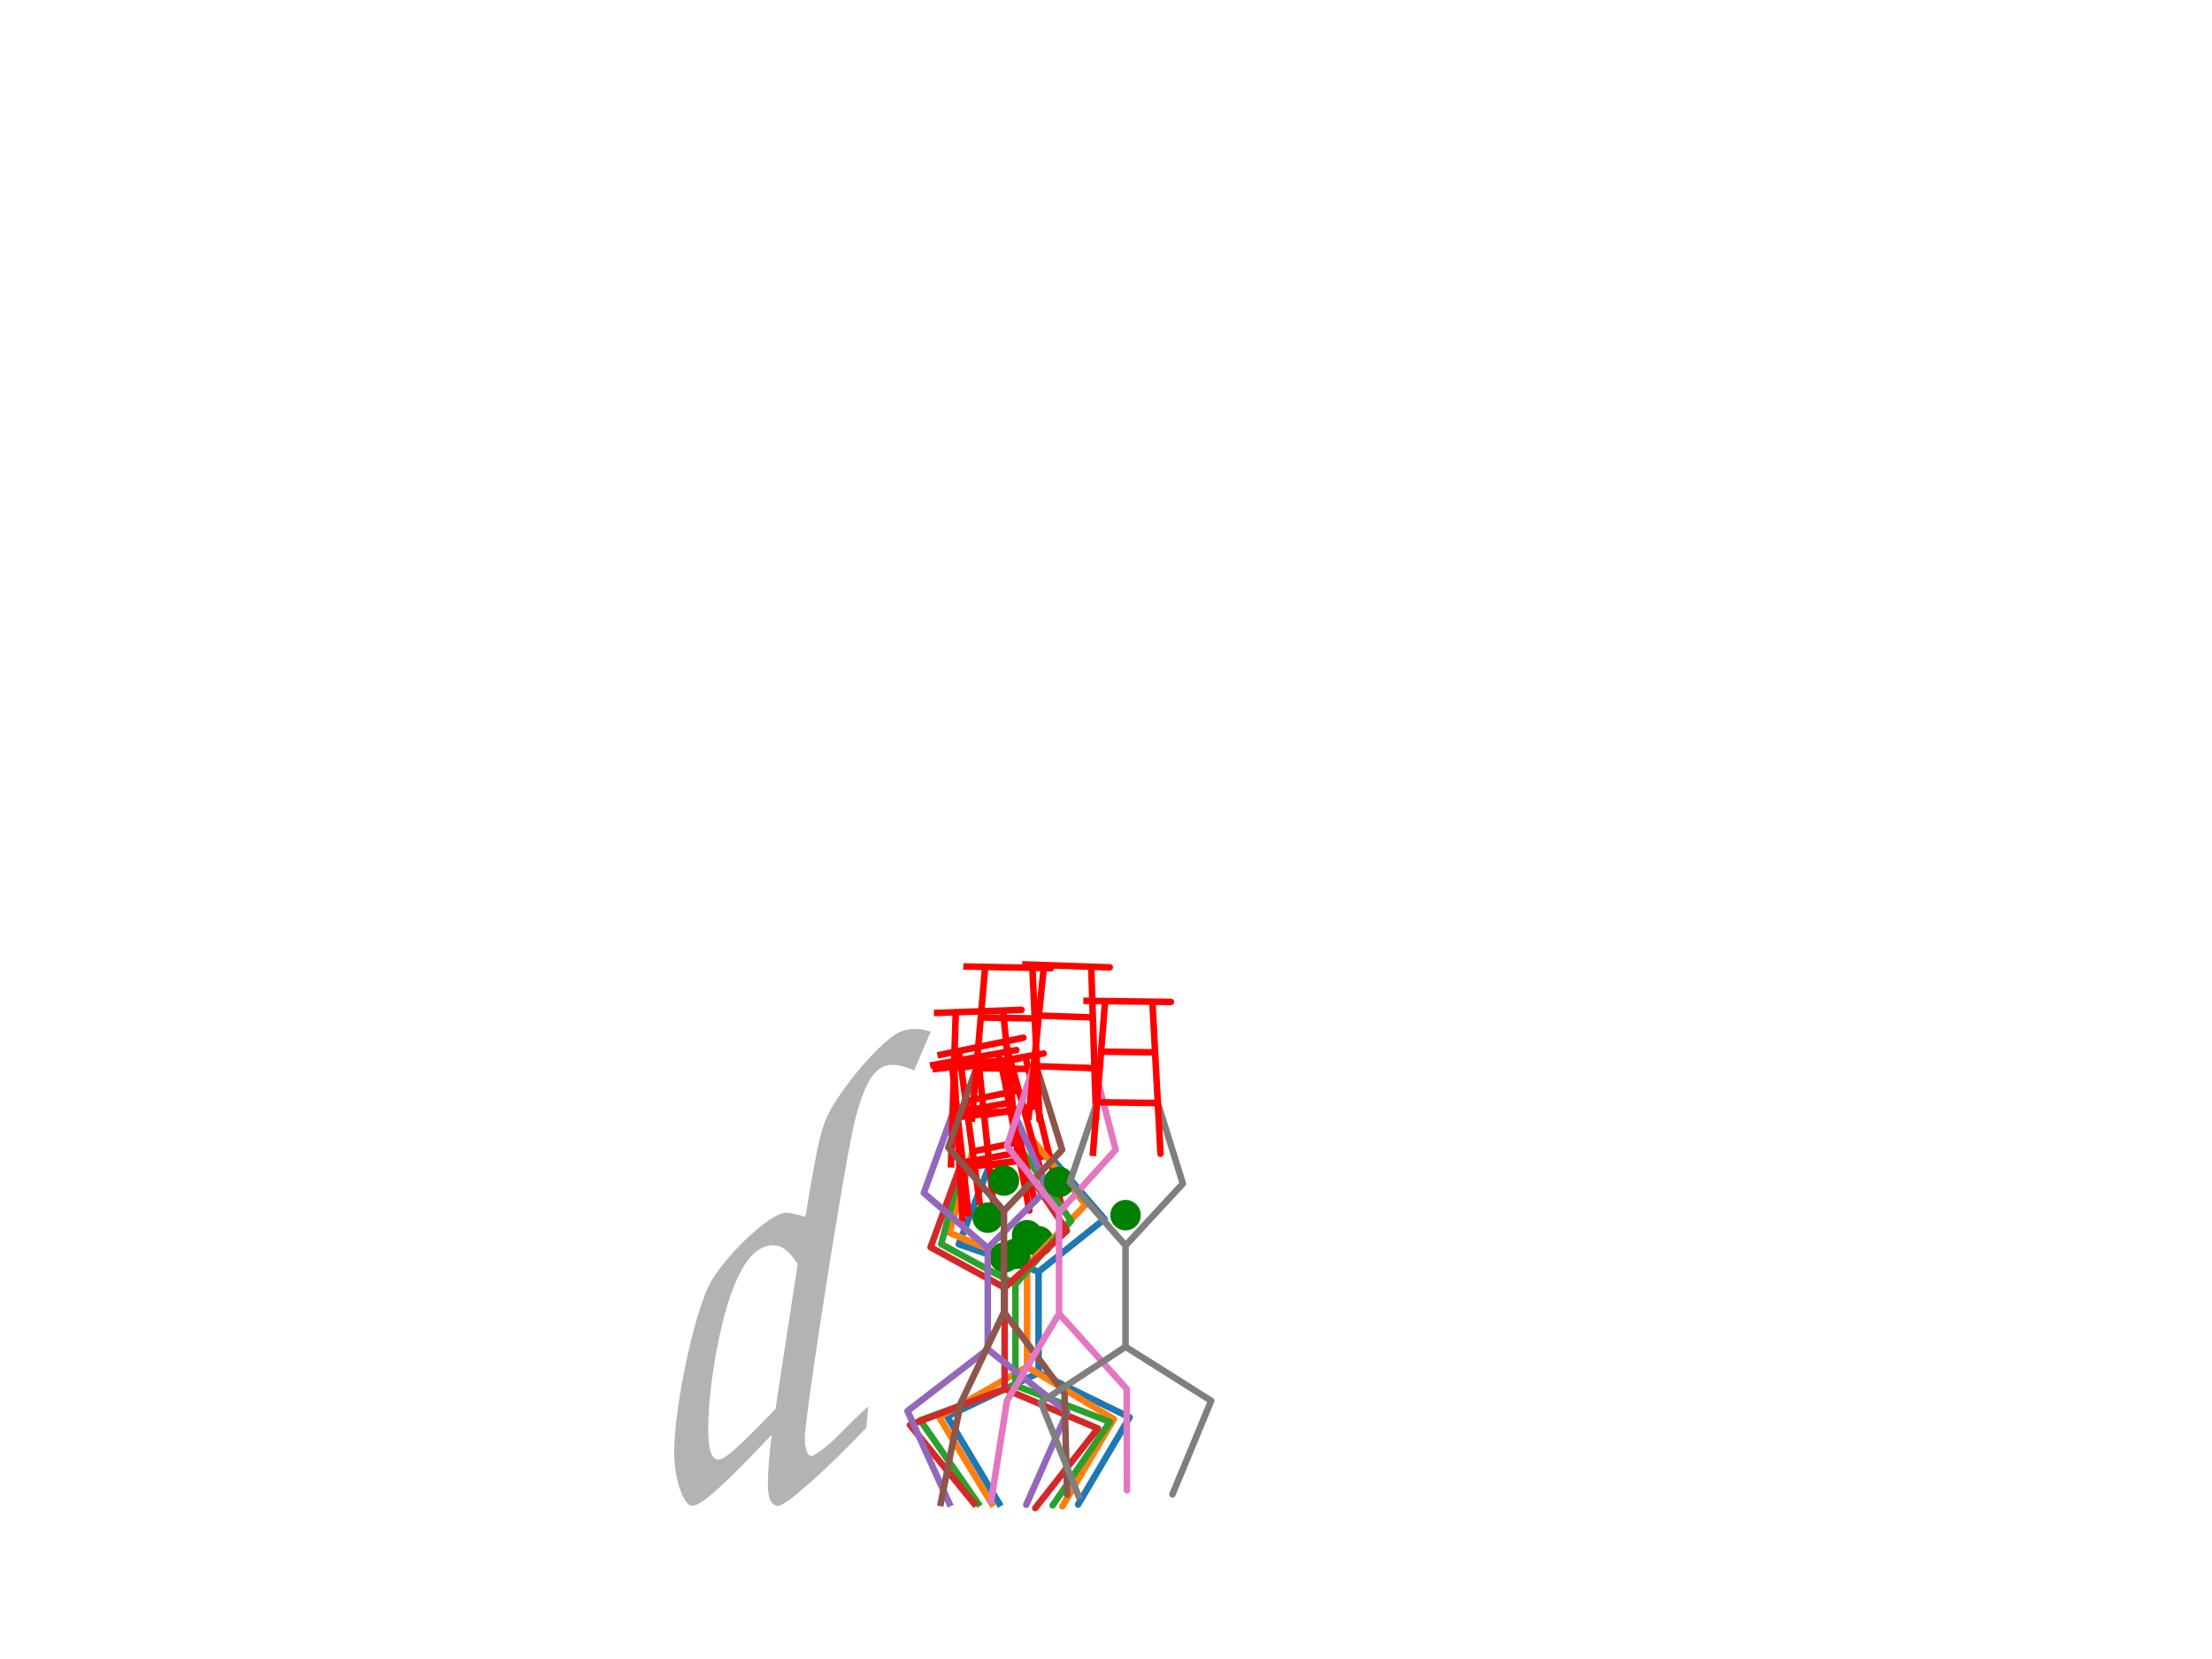
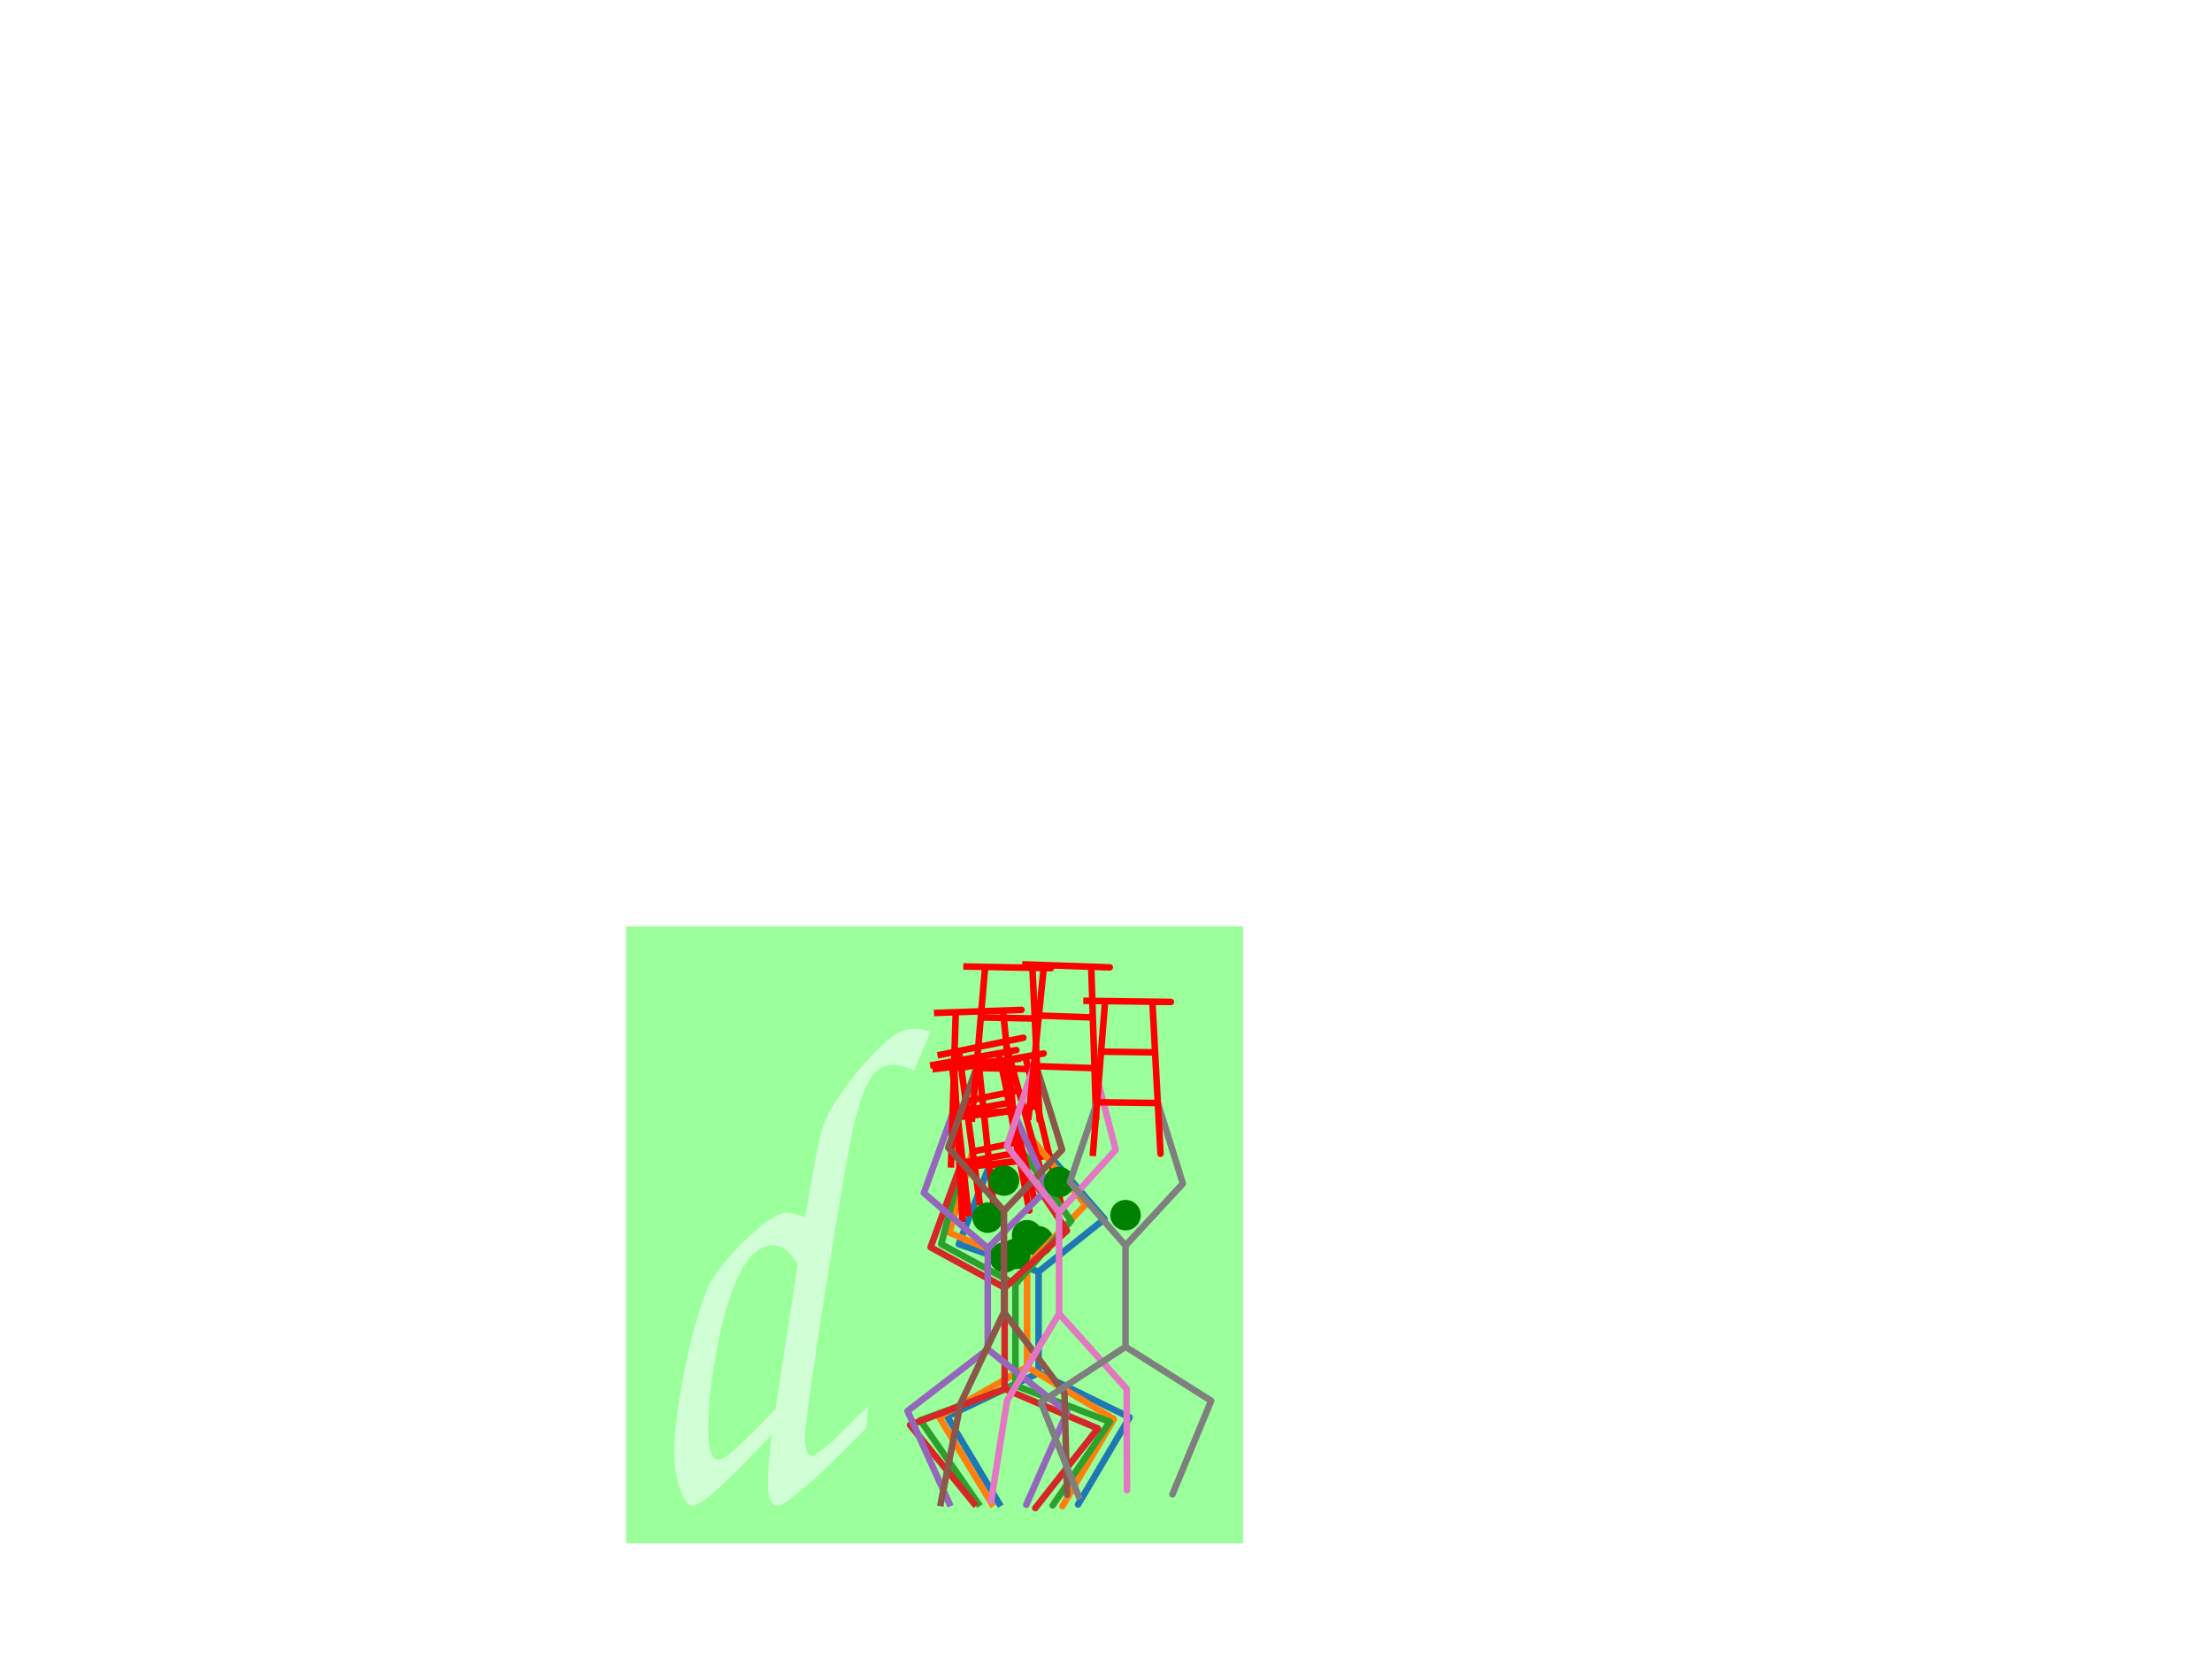
<svg xmlns="http://www.w3.org/2000/svg" version="1.1" id="svg29" xml:space="preserve" width="614.4" height="460.8" viewBox="0 0 614.4 460.8">
  <defs id="defs33">
    <clipPath clipPathUnits="userSpaceOnUse" id="clipPath109">
      <path d="m 123.183,195.28 h 214.433 v 137 H 123.183 Z" id="path107" />
    </clipPath>
    <clipPath clipPathUnits="userSpaceOnUse" id="clipPath119">
      <path d="m 123.183,195.28 h 214.433 v 137 H 123.183 Z" id="path117" />
    </clipPath>
    <clipPath clipPathUnits="userSpaceOnUse" id="clipPath129">
      <path d="m 123.183,195.28 h 214.433 v 137 H 123.183 Z" id="path127" />
    </clipPath>
    <clipPath clipPathUnits="userSpaceOnUse" id="clipPath139">
      <path d="m 123.183,195.28 h 214.433 v 137 H 123.183 Z" id="path137" />
    </clipPath>
    <clipPath clipPathUnits="userSpaceOnUse" id="clipPath149">
      <path d="m 123.183,195.28 h 214.433 v 137 H 123.183 Z" id="path147" />
    </clipPath>
    <clipPath clipPathUnits="userSpaceOnUse" id="clipPath159">
      <path d="m 123.183,195.28 h 214.433 v 137 H 123.183 Z" id="path157" />
    </clipPath>
    <clipPath clipPathUnits="userSpaceOnUse" id="clipPath169">
      <path d="m 123.183,195.28 h 214.433 v 137 H 123.183 Z" id="path167" />
    </clipPath>
    <clipPath clipPathUnits="userSpaceOnUse" id="clipPath179">
      <path d="m 123.183,195.28 h 214.433 v 137 H 123.183 Z" id="path177" />
    </clipPath>
    <clipPath clipPathUnits="userSpaceOnUse" id="clipPath189">
      <path d="m 123.183,195.28 h 214.433 v 137 H 123.183 Z" id="path187" />
    </clipPath>
    <clipPath clipPathUnits="userSpaceOnUse" id="clipPath199">
      <path d="m 123.183,195.28 h 214.433 v 137 H 123.183 Z" id="path197" />
    </clipPath>
    <clipPath clipPathUnits="userSpaceOnUse" id="clipPath209">
      <path d="m 123.183,195.28 h 214.433 v 137 H 123.183 Z" id="path207" />
    </clipPath>
    <clipPath clipPathUnits="userSpaceOnUse" id="clipPath219">
      <path d="m 123.183,195.28 h 214.433 v 137 H 123.183 Z" id="path217" />
    </clipPath>
    <clipPath clipPathUnits="userSpaceOnUse" id="clipPath229">
      <path d="m 123.183,195.28 h 214.433 v 137 H 123.183 Z" id="path227" />
    </clipPath>
    <clipPath clipPathUnits="userSpaceOnUse" id="clipPath239">
      <path d="m 123.183,195.28 h 214.433 v 137 H 123.183 Z" id="path237" />
    </clipPath>
    <clipPath clipPathUnits="userSpaceOnUse" id="clipPath249">
      <path d="m 123.183,195.28 h 214.433 v 137 H 123.183 Z" id="path247" />
    </clipPath>
    <clipPath clipPathUnits="userSpaceOnUse" id="clipPath259">
      <path d="m 123.183,195.28 h 214.433 v 137 H 123.183 Z" id="path257" />
    </clipPath>
    <clipPath clipPathUnits="userSpaceOnUse" id="clipPath269">
      <path d="m 123.183,195.28 h 214.433 v 137 H 123.183 Z" id="path267" />
    </clipPath>
    <clipPath clipPathUnits="userSpaceOnUse" id="clipPath279">
      <path d="m 123.183,195.28 h 214.433 v 137 H 123.183 Z" id="path277" />
    </clipPath>
    <clipPath clipPathUnits="userSpaceOnUse" id="clipPath289">
      <path d="m 123.183,195.28 h 214.433 v 137 H 123.183 Z" id="path287" />
    </clipPath>
    <clipPath clipPathUnits="userSpaceOnUse" id="clipPath299">
      <path d="m 123.183,195.28 h 214.433 v 137 H 123.183 Z" id="path297" />
    </clipPath>
    <clipPath clipPathUnits="userSpaceOnUse" id="clipPath309">
      <path d="m 123.183,195.28 h 214.433 v 137 H 123.183 Z" id="path307" />
    </clipPath>
    <clipPath clipPathUnits="userSpaceOnUse" id="clipPath319">
      <path d="m 123.183,195.28 h 214.433 v 137 H 123.183 Z" id="path317" />
    </clipPath>
    <clipPath clipPathUnits="userSpaceOnUse" id="clipPath329">
      <path d="m 123.183,195.28 h 214.433 v 137 H 123.183 Z" id="path327" />
    </clipPath>
    <clipPath clipPathUnits="userSpaceOnUse" id="clipPath339">
      <path d="m 123.183,195.28 h 214.433 v 137 H 123.183 Z" id="path337" />
    </clipPath>
    <clipPath clipPathUnits="userSpaceOnUse" id="clipPath349">
      <path d="m 123.183,195.28 h 214.433 v 137 H 123.183 Z" id="path347" />
    </clipPath>
    <clipPath clipPathUnits="userSpaceOnUse" id="clipPath359">
      <path d="m 123.183,195.28 h 214.433 v 137 H 123.183 Z" id="path357" />
    </clipPath>
    <clipPath clipPathUnits="userSpaceOnUse" id="clipPath369">
      <path d="m 123.183,195.28 h 214.433 v 137 H 123.183 Z" id="path367" />
    </clipPath>
    <clipPath clipPathUnits="userSpaceOnUse" id="clipPath379">
      <path d="m 123.183,195.28 h 214.433 v 137 H 123.183 Z" id="path377" />
    </clipPath>
    <clipPath clipPathUnits="userSpaceOnUse" id="clipPath389">
      <path d="m 123.183,195.28 h 214.433 v 137 H 123.183 Z" id="path387" />
    </clipPath>
    <clipPath clipPathUnits="userSpaceOnUse" id="clipPath399">
      <path d="m 123.183,195.28 h 214.433 v 137 H 123.183 Z" id="path397" />
    </clipPath>
    <clipPath clipPathUnits="userSpaceOnUse" id="clipPath409">
      <path d="m 123.183,195.28 h 214.433 v 137 H 123.183 Z" id="path407" />
    </clipPath>
    <clipPath clipPathUnits="userSpaceOnUse" id="clipPath419">
      <path d="m 123.183,195.28 h 214.433 v 137 H 123.183 Z" id="path417" />
    </clipPath>
    <clipPath clipPathUnits="userSpaceOnUse" id="clipPath429">
      <path d="m 123.183,195.28 h 214.433 v 137 H 123.183 Z" id="path427" />
    </clipPath>
    <clipPath clipPathUnits="userSpaceOnUse" id="clipPath439">
      <path d="m 123.183,195.28 h 214.433 v 137 H 123.183 Z" id="path437" />
    </clipPath>
    <clipPath clipPathUnits="userSpaceOnUse" id="clipPath449">
      <path d="m 123.183,195.28 h 214.433 v 137 H 123.183 Z" id="path447" />
    </clipPath>
    <clipPath clipPathUnits="userSpaceOnUse" id="clipPath459">
      <path d="m 123.183,195.28 h 214.433 v 137 H 123.183 Z" id="path457" />
    </clipPath>
    <clipPath clipPathUnits="userSpaceOnUse" id="clipPath517">
      <path d="m 192.135,27.88 h 76.53 v 137 h -76.53 z" id="path515" />
    </clipPath>
    <clipPath clipPathUnits="userSpaceOnUse" id="clipPath527">
      <path d="m 192.135,27.88 h 76.53 v 137 h -76.53 z" id="path525" />
    </clipPath>
    <clipPath clipPathUnits="userSpaceOnUse" id="clipPath537">
      <path d="m 192.135,27.88 h 76.53 v 137 h -76.53 z" id="path535" />
    </clipPath>
    <clipPath clipPathUnits="userSpaceOnUse" id="clipPath547">
      <path d="m 192.135,27.88 h 76.53 v 137 h -76.53 z" id="path545" />
    </clipPath>
    <clipPath clipPathUnits="userSpaceOnUse" id="clipPath557">
      <path d="m 192.135,27.88 h 76.53 v 137 h -76.53 z" id="path555" />
    </clipPath>
    <clipPath clipPathUnits="userSpaceOnUse" id="clipPath567">
      <path d="m 192.135,27.88 h 76.53 v 137 h -76.53 z" id="path565" />
    </clipPath>
    <clipPath clipPathUnits="userSpaceOnUse" id="clipPath577">
      <path d="m 192.135,27.88 h 76.53 v 137 h -76.53 z" id="path575" />
    </clipPath>
    <clipPath clipPathUnits="userSpaceOnUse" id="clipPath587">
      <path d="m 192.135,27.88 h 76.53 v 137 h -76.53 z" id="path585" />
    </clipPath>
    <clipPath clipPathUnits="userSpaceOnUse" id="clipPath597">
      <path d="m 192.135,27.88 h 76.53 v 137 h -76.53 z" id="path595" />
    </clipPath>
    <clipPath clipPathUnits="userSpaceOnUse" id="clipPath607">
      <path d="m 192.135,27.88 h 76.53 v 137 h -76.53 z" id="path605" />
    </clipPath>
    <clipPath clipPathUnits="userSpaceOnUse" id="clipPath617">
      <path d="m 192.135,27.88 h 76.53 v 137 h -76.53 z" id="path615" />
    </clipPath>
    <clipPath clipPathUnits="userSpaceOnUse" id="clipPath627">
      <path d="m 192.135,27.88 h 76.53 v 137 h -76.53 z" id="path625" />
    </clipPath>
    <clipPath clipPathUnits="userSpaceOnUse" id="clipPath637">
      <path d="m 192.135,27.88 h 76.53 v 137 h -76.53 z" id="path635" />
    </clipPath>
    <clipPath clipPathUnits="userSpaceOnUse" id="clipPath647">
      <path d="m 192.135,27.88 h 76.53 v 137 h -76.53 z" id="path645" />
    </clipPath>
    <clipPath clipPathUnits="userSpaceOnUse" id="clipPath657">
      <path d="m 192.135,27.88 h 76.53 v 137 h -76.53 z" id="path655" />
    </clipPath>
    <clipPath clipPathUnits="userSpaceOnUse" id="clipPath667">
      <path d="m 192.135,27.88 h 76.53 v 137 h -76.53 z" id="path665" />
    </clipPath>
    <clipPath clipPathUnits="userSpaceOnUse" id="clipPath677">
      <path d="m 192.135,27.88 h 76.53 v 137 h -76.53 z" id="path675" />
    </clipPath>
    <clipPath clipPathUnits="userSpaceOnUse" id="clipPath687">
      <path d="m 192.135,27.88 h 76.53 v 137 h -76.53 z" id="path685" />
    </clipPath>
    <clipPath clipPathUnits="userSpaceOnUse" id="clipPath697">
      <path d="m 192.135,27.88 h 76.53 v 137 h -76.53 z" id="path695" />
    </clipPath>
    <clipPath clipPathUnits="userSpaceOnUse" id="clipPath707">
      <path d="m 192.135,27.88 h 76.53 v 137 h -76.53 z" id="path705" />
    </clipPath>
    <clipPath clipPathUnits="userSpaceOnUse" id="clipPath717">
      <path d="m 192.135,27.88 h 76.53 v 137 h -76.53 z" id="path715" />
    </clipPath>
    <clipPath clipPathUnits="userSpaceOnUse" id="clipPath727">
      <path d="m 192.135,27.88 h 76.53 v 137 h -76.53 z" id="path725" />
    </clipPath>
    <clipPath clipPathUnits="userSpaceOnUse" id="clipPath737">
      <path d="m 192.135,27.88 h 76.53 v 137 h -76.53 z" id="path735" />
    </clipPath>
    <clipPath clipPathUnits="userSpaceOnUse" id="clipPath747">
      <path d="m 192.135,27.88 h 76.53 v 137 h -76.53 z" id="path745" />
    </clipPath>
  </defs>
  <g id="g37" transform="matrix(1.333333,0,0,-1.333333,0,460.8)">
+     <rect style="opacity:1;fill:#9bff9b;fill-opacity:1;stroke:none;stroke-width:1.516;stroke-miterlimit:4;stroke-dasharray:none;stroke-opacity:0.941" id="rect10355" width="128.527" height="128.527" x="130.423" y="-152.612" transform="scale(1,-1)" />
    <g id="g833" transform="matrix(0.8628957,0,0,0.8628957,24.76779,4.57456)">
      <g id="g911" transform="matrix(1.053748,0,0,1.053748,-15.74337,-4.804688)">
        <g id="g511">
          <g id="g513" clip-path="url(#clipPath517)">
            <path d="m 216.591,35.173 -11.892,19.918 20.943,9.976 20.851,-10.167 -11.8,-19.972 11.8,19.972 -20.851,10.167 v 23.198 l -18.28,6.288 7.016,18.013 -7.016,-18.013 18.28,-6.288 15.108,12.06 -12.657,14.612" style="fill:none;stroke:#1f77b4;stroke-width:1.5;stroke-linecap:square;stroke-linejoin:round;stroke-miterlimit:10;stroke-dasharray:none;stroke-opacity:1" id="path519" />
          </g>
        </g>
        <g id="g521">
          <g id="g523" clip-path="url(#clipPath527)">
            <path d="m 225.643,92.223 c 0.796,0 1.559,0.316 2.121,0.879 0.563,0.563 0.879,1.326 0.879,2.121 0,0.796 -0.316,1.559 -0.879,2.121 -0.563,0.563 -1.326,0.879 -2.121,0.879 -0.796,0 -1.559,-0.316 -2.121,-0.879 -0.563,-0.563 -0.879,-1.326 -0.879,-2.121 0,-0.796 0.316,-1.559 0.879,-2.121 0.563,-0.563 1.326,-0.879 2.121,-0.879 z" style="fill:#008000;fill-opacity:1;fill-rule:nonzero;stroke:#008000;stroke-width:1;stroke-linecap:butt;stroke-linejoin:round;stroke-miterlimit:10;stroke-dasharray:none;stroke-opacity:1" id="path529" />
          </g>
        </g>
        <g id="g531">
          <g id="g533" clip-path="url(#clipPath537)">
            <path d="m 207.76,134.962 19.049,3.293 -4.191,-0.725 2.738,-11.297 -12.191,-2.108 12.191,2.108 2.738,-11.298 -13.715,-2.371 13.715,2.371 2.738,-11.297 -8.214,33.893 -10.667,-1.844 3.642,-34.683" style="fill:none;stroke:#ff0000;stroke-width:1.5;stroke-linecap:square;stroke-linejoin:round;stroke-miterlimit:10;stroke-dasharray:none;stroke-opacity:1" id="path539" />
          </g>
        </g>
        <g id="g541">
          <g id="g543" clip-path="url(#clipPath547)">
            <path d="m 214.906,35.147 -12.053,19.82 20.152,11.489 19.881,-11.953 -11.781,-19.983 11.781,19.983 -19.881,11.953 v 23.198 l -17.795,7.553 5.324,18.584 -5.324,-18.584 17.795,-7.553 13.379,13.953 -12.215,14.983" style="fill:none;stroke:#ff7f0e;stroke-width:1.5;stroke-linecap:square;stroke-linejoin:round;stroke-miterlimit:10;stroke-dasharray:none;stroke-opacity:1" id="path549" />
          </g>
        </g>
        <g id="g551">
          <g id="g553" clip-path="url(#clipPath557)">
            <path d="m 223.005,93.614 c 0.796,0 1.559,0.316 2.121,0.879 0.563,0.563 0.879,1.326 0.879,2.121 0,0.796 -0.316,1.559 -0.879,2.121 -0.563,0.563 -1.326,0.879 -2.121,0.879 -0.796,0 -1.559,-0.316 -2.121,-0.879 -0.563,-0.563 -0.879,-1.326 -0.879,-2.121 0,-0.796 0.316,-1.559 0.879,-2.121 0.563,-0.563 1.326,-0.879 2.121,-0.879 z" style="fill:#008000;fill-opacity:1;fill-rule:nonzero;stroke:#008000;stroke-width:1;stroke-linecap:butt;stroke-linejoin:round;stroke-miterlimit:10;stroke-dasharray:none;stroke-opacity:1" id="path559" />
          </g>
        </g>
        <g id="g561">
          <g id="g563" clip-path="url(#clipPath567)">
            <path d="m 203.219,137.971 18.936,3.888 -4.166,-0.855 3.09,-11.206 -12.119,-2.488 12.119,2.488 3.09,-11.206 -13.634,-2.799 13.634,2.799 3.09,-11.206 -9.27,33.619 -10.604,-2.177 4.725,-34.552" style="fill:none;stroke:#ff0000;stroke-width:1.5;stroke-linecap:square;stroke-linejoin:round;stroke-miterlimit:10;stroke-dasharray:none;stroke-opacity:1" id="path569" />
          </g>
        </g>
        <g id="g571">
          <g id="g573" clip-path="url(#clipPath577)">
            <path d="m 211.792,35.18 -13.246,19.044 21.789,7.961 21.655,-8.318 -13.113,-19.136 13.113,19.136 -21.655,8.318 v 23.198 l -17.002,9.2 4.942,18.689 -4.942,-18.689 17.002,-9.2 12.757,14.525 -11.116,15.816" style="fill:none;stroke:#2ca02c;stroke-width:1.5;stroke-linecap:square;stroke-linejoin:round;stroke-miterlimit:10;stroke-dasharray:none;stroke-opacity:1" id="path579" />
          </g>
        </g>
        <g id="g581">
          <g id="g583" clip-path="url(#clipPath587)">
            <path d="m 220.335,89.341 c 0.796,0 1.559,0.316 2.121,0.879 0.563,0.563 0.879,1.326 0.879,2.121 0,0.796 -0.316,1.559 -0.879,2.121 -0.563,0.563 -1.326,0.879 -2.121,0.879 -0.796,0 -1.559,-0.316 -2.121,-0.879 -0.563,-0.563 -0.879,-1.326 -0.879,-2.121 0,-0.796 0.316,-1.559 0.879,-2.121 0.563,-0.563 1.326,-0.879 2.121,-0.879 z" style="fill:#008000;fill-opacity:1;fill-rule:nonzero;stroke:#008000;stroke-width:1;stroke-linecap:butt;stroke-linejoin:round;stroke-miterlimit:10;stroke-dasharray:none;stroke-opacity:1" id="path589" />
          </g>
        </g>
        <g id="g591">
          <g id="g593" clip-path="url(#clipPath597)">
            <path d="m 201.524,135.629 19.029,3.405 -4.186,-0.749 2.804,-11.281 -12.179,-2.179 12.179,2.179 2.804,-11.281 -13.701,-2.452 13.701,2.452 2.804,-11.281 -8.413,33.844 -10.656,-1.907 3.846,-34.661" style="fill:none;stroke:#ff0000;stroke-width:1.5;stroke-linecap:square;stroke-linejoin:round;stroke-miterlimit:10;stroke-dasharray:none;stroke-opacity:1" id="path599" />
          </g>
        </g>
        <g id="g601">
          <g id="g603" clip-path="url(#clipPath607)">
            <path d="m 210.857,35.168 -14.665,17.974 21.679,8.255 21.357,-9.057 -14.342,-18.233 14.342,18.233 -21.357,9.057 v 23.198 l -16.968,9.263 6.638,18.156 -6.638,-18.156 16.968,-9.263 14.267,13.045 -10.779,16.047" style="fill:none;stroke:#d62728;stroke-width:1.5;stroke-linecap:square;stroke-linejoin:round;stroke-miterlimit:10;stroke-dasharray:none;stroke-opacity:1" id="path609" />
          </g>
        </g>
        <g id="g611">
          <g id="g613" clip-path="url(#clipPath617)">
            <path d="m 217.872,88.554 c 0.796,0 1.559,0.316 2.121,0.879 0.563,0.563 0.879,1.326 0.879,2.121 0,0.796 -0.316,1.559 -0.879,2.121 -0.563,0.563 -1.326,0.879 -2.121,0.879 -0.796,0 -1.559,-0.316 -2.121,-0.879 -0.563,-0.563 -0.879,-1.326 -0.879,-2.121 0,-0.796 0.316,-1.559 0.879,-2.121 0.563,-0.563 1.326,-0.879 2.121,-0.879 z" style="fill:#008000;fill-opacity:1;fill-rule:nonzero;stroke:#008000;stroke-width:1;stroke-linecap:butt;stroke-linejoin:round;stroke-miterlimit:10;stroke-dasharray:none;stroke-opacity:1" id="path619" />
          </g>
        </g>
        <g id="g621">
          <g id="g623" clip-path="url(#clipPath627)">
            <path d="m 202.067,134.717 19.191,2.324 -4.222,-0.511 2.162,-11.422 -12.282,-1.487 12.282,1.487 2.162,-11.422 -13.818,-1.673 13.818,1.673 2.162,-11.422 -6.486,34.265 -10.747,-1.301 1.88,-34.823" style="fill:none;stroke:#ff0000;stroke-width:1.5;stroke-linecap:square;stroke-linejoin:round;stroke-miterlimit:10;stroke-dasharray:none;stroke-opacity:1" id="path629" />
          </g>
        </g>
        <g id="g631">
          <g id="g633" clip-path="url(#clipPath637)">
            <path d="m 205.18,35.203 -9.566,21.133 18.386,14.145 18.19,-14.396 -9.37,-21.221 9.37,21.221 -18.19,14.396 v 23.198 l -14.645,12.619 6.59,18.173 -6.59,-18.173 14.645,-12.619 13.715,13.624 -7.86,17.661" style="fill:none;stroke:#9467bd;stroke-width:1.5;stroke-linecap:square;stroke-linejoin:round;stroke-miterlimit:10;stroke-dasharray:none;stroke-opacity:1" id="path639" />
          </g>
        </g>
        <g id="g641">
          <g id="g643" clip-path="url(#clipPath647)">
            <path d="m 214,97.638 c 0.796,0 1.559,0.316 2.121,0.879 0.563,0.563 0.879,1.326 0.879,2.121 0,0.796 -0.316,1.559 -0.879,2.121 -0.563,0.563 -1.326,0.879 -2.121,0.879 -0.796,0 -1.559,-0.316 -2.121,-0.879 -0.563,-0.563 -0.879,-1.326 -0.879,-2.121 0,-0.796 0.316,-1.559 0.879,-2.121 0.563,-0.563 1.326,-0.879 2.121,-0.879 z" style="fill:#008000;fill-opacity:1;fill-rule:nonzero;stroke:#008000;stroke-width:1;stroke-linecap:butt;stroke-linejoin:round;stroke-miterlimit:10;stroke-dasharray:none;stroke-opacity:1" id="path649" />
          </g>
        </g>
        <g id="g651">
          <g id="g653" clip-path="url(#clipPath657)">
            <path d="m 202.419,147.558 19.319,0.685 -4.25,-0.151 1.184,-11.564 -12.364,-0.438 12.364,0.438 1.184,-11.564 -13.91,-0.493 13.91,0.493 1.184,-11.564 -3.551,34.692 -10.819,-0.383 -1.086,-34.857" style="fill:none;stroke:#ff0000;stroke-width:1.5;stroke-linecap:square;stroke-linejoin:round;stroke-miterlimit:10;stroke-dasharray:none;stroke-opacity:1" id="path659" />
          </g>
        </g>
        <g id="g661">
          <g id="g663" clip-path="url(#clipPath667)">
            <path d="m 203.251,35.278 4.509,22.755 9.956,20.952 13.865,-18.598 0.6,-23.19 -0.6,23.19 -13.865,18.598 v 23.198 l -12.761,14.521 6.445,18.225 -6.445,-18.225 12.761,-14.521 13.322,14.008 -5.723,18.465" style="fill:none;stroke:#8c564b;stroke-width:1.5;stroke-linecap:square;stroke-linejoin:round;stroke-miterlimit:10;stroke-dasharray:none;stroke-opacity:1" id="path669" />
          </g>
        </g>
        <g id="g671">
          <g id="g673" clip-path="url(#clipPath677)">
            <path d="m 217.716,106.143 c 0.796,0 1.559,0.316 2.121,0.879 0.563,0.563 0.879,1.326 0.879,2.121 0,0.796 -0.316,1.559 -0.879,2.121 -0.563,0.563 -1.326,0.879 -2.121,0.879 -0.796,0 -1.559,-0.316 -2.121,-0.879 -0.563,-0.563 -0.879,-1.326 -0.879,-2.121 0,-0.796 0.316,-1.559 0.879,-2.121 0.563,-0.563 1.326,-0.879 2.121,-0.879 z" style="fill:#008000;fill-opacity:1;fill-rule:nonzero;stroke:#008000;stroke-width:1;stroke-linecap:butt;stroke-linejoin:round;stroke-miterlimit:10;stroke-dasharray:none;stroke-opacity:1" id="path679" />
          </g>
        </g>
        <g id="g681">
          <g id="g683" clip-path="url(#clipPath687)">
            <path d="m 209.149,158.176 19.328,-0.38 -4.252,0.084 0.545,-11.612 -12.37,0.243 12.37,-0.243 0.545,-11.612 -13.916,0.274 13.916,-0.274 0.545,-11.612 -1.635,34.835 -10.823,0.213 -3.003,-34.744" style="fill:none;stroke:#ff0000;stroke-width:1.5;stroke-linecap:square;stroke-linejoin:round;stroke-miterlimit:10;stroke-dasharray:none;stroke-opacity:1" id="path689" />
          </g>
        </g>
        <g id="g691">
          <g id="g693" clip-path="url(#clipPath697)">
            <path d="m 214.792,35.838 3.63,22.912 11.918,19.902 15.496,-17.263 0.053,-23.198 -0.053,23.198 -15.496,17.263 v 23.198 l -11.947,15.197 6.144,18.329 -6.144,-18.329 11.947,-15.197 12.969,14.335 -4.862,18.71" style="fill:none;stroke:#e377c2;stroke-width:1.5;stroke-linecap:square;stroke-linejoin:round;stroke-miterlimit:10;stroke-dasharray:none;stroke-opacity:1" id="path699" />
          </g>
        </g>
        <g id="g701">
          <g id="g703" clip-path="url(#clipPath707)">
            <path d="m 230.34,105.808 c 0.796,0 1.559,0.316 2.121,0.879 0.563,0.563 0.879,1.326 0.879,2.121 0,0.796 -0.316,1.559 -0.879,2.121 -0.563,0.563 -1.326,0.879 -2.121,0.879 -0.796,0 -1.559,-0.316 -2.121,-0.879 -0.563,-0.563 -0.879,-1.326 -0.879,-2.121 0,-0.796 0.316,-1.559 0.879,-2.121 0.563,-0.563 1.326,-0.879 2.121,-0.879 z" style="fill:#008000;fill-opacity:1;fill-rule:nonzero;stroke:#008000;stroke-width:1;stroke-linecap:butt;stroke-linejoin:round;stroke-miterlimit:10;stroke-dasharray:none;stroke-opacity:1" id="path709" />
          </g>
        </g>
        <g id="g711">
          <g id="g713" clip-path="url(#clipPath717)">
            <path d="m 222.635,158.653 19.32,-0.669 -4.25,0.147 0.372,-11.619 -12.365,0.428 12.365,-0.428 0.372,-11.619 -13.91,0.481 13.91,-0.481 0.372,-11.619 -1.115,34.856 -10.819,0.374 -3.522,-34.695" style="fill:none;stroke:#ff0000;stroke-width:1.5;stroke-linecap:square;stroke-linejoin:round;stroke-miterlimit:10;stroke-dasharray:none;stroke-opacity:1" id="path719" />
          </g>
        </g>
        <g id="g721">
          <g id="g723" clip-path="url(#clipPath727)">
            <path d="m 234.821,36.819 -8.654,21.523 19.4,12.719 19.62,-12.377 -8.874,-21.433 8.874,21.433 -19.62,12.377 v 23.198 l -12.753,14.528 6.227,18.301 -6.227,-18.301 12.753,-14.528 13.132,14.186 -5.741,18.459" style="fill:none;stroke:#7f7f7f;stroke-width:1.5;stroke-linecap:square;stroke-linejoin:round;stroke-miterlimit:10;stroke-dasharray:none;stroke-opacity:1" id="path729" />
          </g>
        </g>
        <g id="g731">
          <g id="g733" clip-path="url(#clipPath737)">
            <path d="m 245.566,98.218 c 0.796,0 1.559,0.316 2.121,0.879 0.563,0.563 0.879,1.326 0.879,2.121 0,0.796 -0.316,1.559 -0.879,2.121 -0.563,0.563 -1.326,0.879 -2.121,0.879 -0.796,0 -1.559,-0.316 -2.121,-0.879 -0.563,-0.563 -0.879,-1.326 -0.879,-2.121 0,-0.796 0.316,-1.559 0.879,-2.121 0.563,-0.563 1.326,-0.879 2.121,-0.879 z" style="fill:#008000;fill-opacity:1;fill-rule:nonzero;stroke:#008000;stroke-width:1;stroke-linecap:butt;stroke-linejoin:round;stroke-miterlimit:10;stroke-dasharray:none;stroke-opacity:1" id="path739" />
          </g>
        </g>
        <g id="g741">
          <g id="g743" clip-path="url(#clipPath747)">
            <path d="m 236.641,150.319 19.33,-0.256 -4.253,0.056 0.62,-11.608 -12.371,0.164 12.371,-0.164 0.62,-11.608 -13.917,0.184 13.917,-0.184 0.62,-11.608 -1.86,34.824 -10.825,0.143 -2.78,-34.763" style="fill:none;stroke:#ff0000;stroke-width:1.5;stroke-linecap:square;stroke-linejoin:round;stroke-miterlimit:10;stroke-dasharray:none;stroke-opacity:1" id="path749" />
          </g>
        </g>
      </g>
    </g>
-     <text xml:space="preserve" style="font-style:normal;font-weight:normal;font-size:24.828px;line-height:1.25;font-family:sans-serif;letter-spacing:0px;word-spacing:0px;fill:#b3b3b3;fill-opacity:1;stroke:none;stroke-width:0.621" x="159.319" y="-27.957" id="text837" transform="scale(0.8276022,-1.20831)">
-       <tspan id="tspan835" x="159.319" y="-27.957" style="font-style:normal;font-variant:normal;font-weight:normal;font-stretch:normal;font-size:119.175px;font-family:'Comic Sans MS';-inkscape-font-specification:'Comic Sans MS';fill:#b3b3b3;stroke-width:0.621">d</tspan>
+     <text xml:space="preserve" style="font-style:normal;font-weight:normal;font-size:24.828px;line-height:1.25;font-family:sans-serif;letter-spacing:0px;word-spacing:0px;fill:#d0ffd5;fill-opacity:1;stroke:none;stroke-width:0.621;" x="159.319" y="-27.957" id="text837" transform="scale(0.8276022,-1.20831)">
+       <tspan id="tspan835" x="159.319" y="-27.957" style="font-style:normal;font-variant:normal;font-weight:normal;font-stretch:normal;font-size:119.175px;font-family:'Comic Sans MS';-inkscape-font-specification:'Comic Sans MS';fill:#d0ffd5;stroke-width:0.621;fill-opacity:1;">d</tspan>
    </text>
  </g>
</svg>
